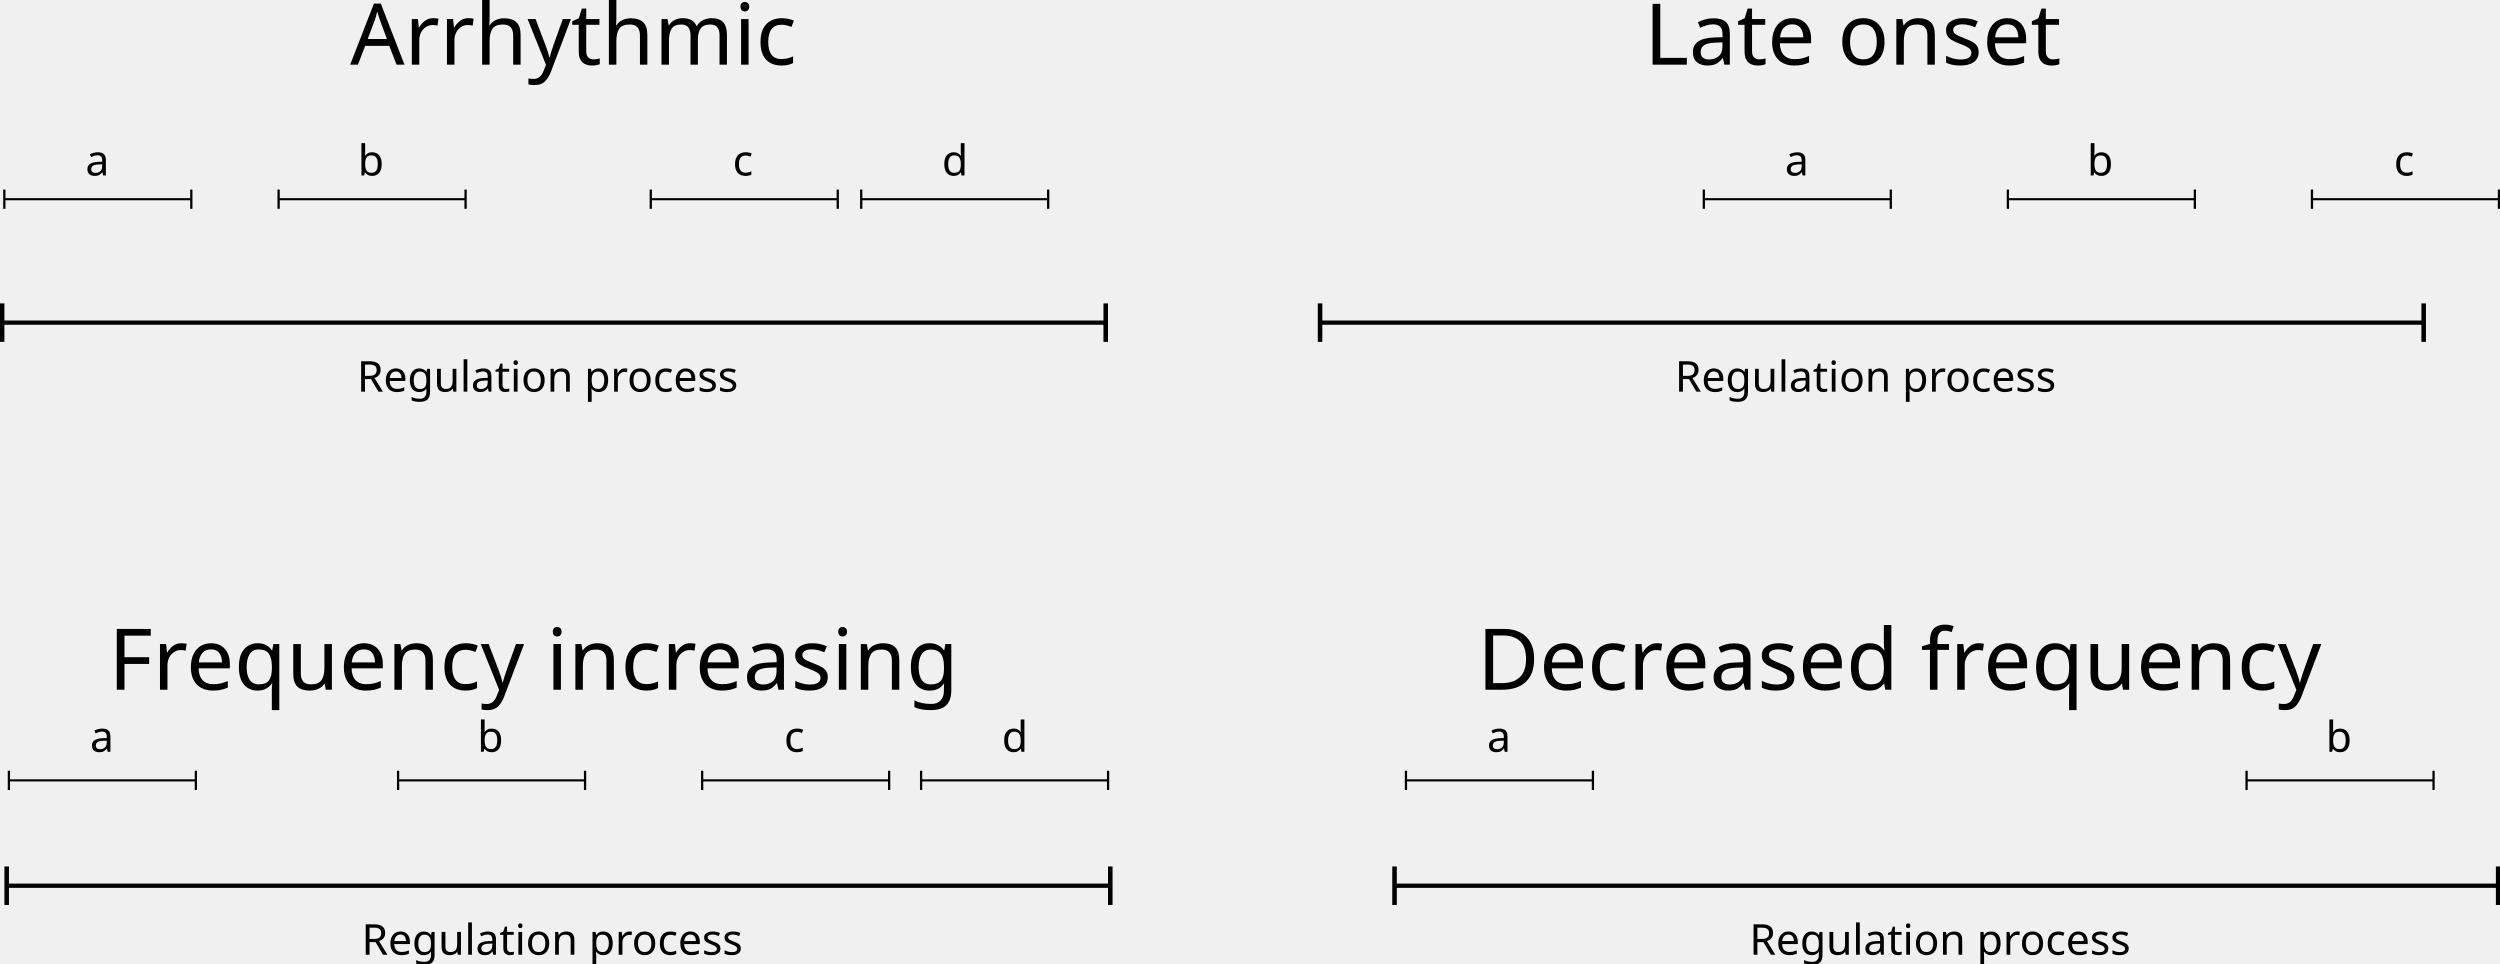
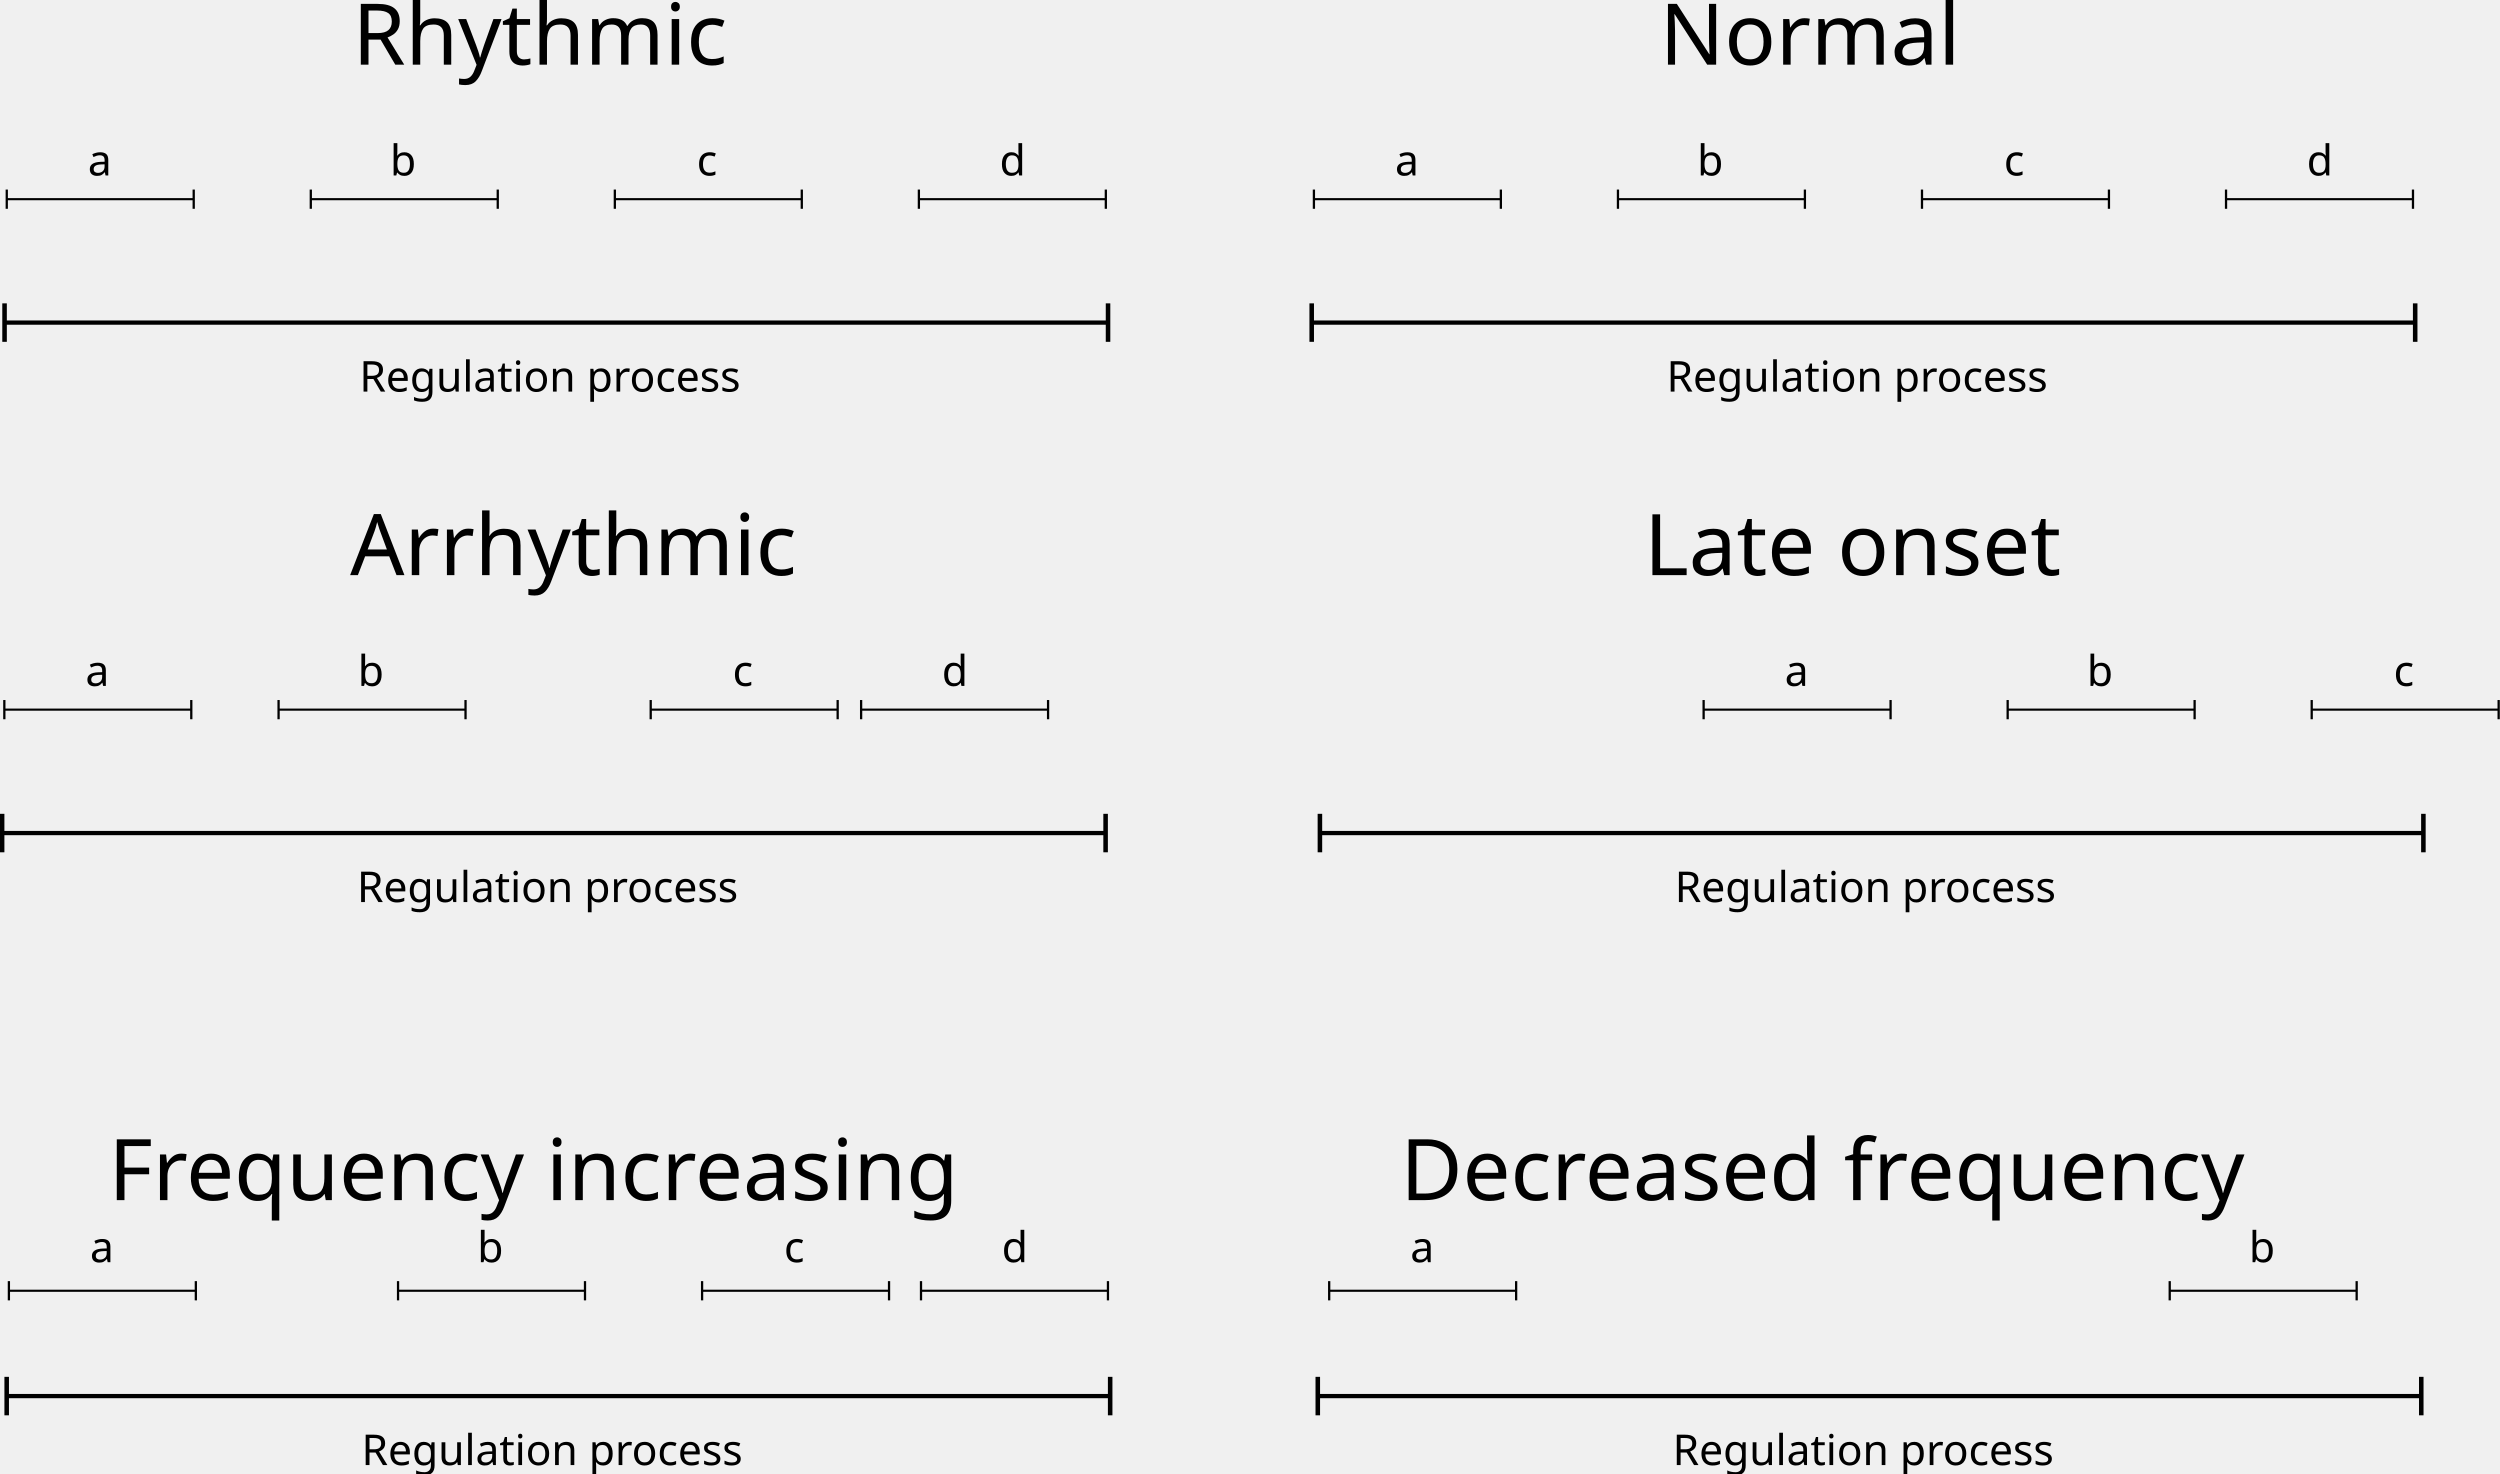
- <svg xmlns="http://www.w3.org/2000/svg" width="1174.726" height="452.779" id="svg2" version="1.1">
+ <svg xmlns="http://www.w3.org/2000/svg" width="1174.857" height="692.667" id="svg2" version="1.1">
  <defs id="defs4">
    <marker orient="auto" refY="0" refX="0" id="StopL" style="overflow:visible">
      <path id="path3928" d="M 0,5.65 0,-5.65" style="fill:none;stroke:#000000;stroke-width:1pt" transform="scale(0.8,0.8)" />
    </marker>
    <marker style="overflow:visible" id="DistanceEnd" refX="0" refY="0" orient="auto">
      <g id="g3814">
        <path style="fill:none;stroke:#ffffff;stroke-width:1.15;stroke-linecap:square" d="M 0,0 -2,0" id="path2316" />
        <path style="fill:#000000;fill-rule:evenodd;stroke:none" d="M 0,0 -13,4 -9,0 -13,-4 0,0 z" id="path2312" />
        <path style="fill:none;stroke:#000000;stroke-width:1;stroke-linecap:square" d="M 0,-4 0,40" id="path2314" />
      </g>
    </marker>
    <marker style="overflow:visible" id="DistanceStart" refX="0" refY="0" orient="auto">
      <g id="g2300">
        <path style="fill:none;stroke:#ffffff;stroke-width:1.15;stroke-linecap:square" d="M 0,0 2,0" id="path2306" />
        <path style="fill:#000000;fill-rule:evenodd;stroke:none" d="M 0,0 13,4 9,0 13,-4 0,0 z" id="path2302" />
        <path style="fill:none;stroke:#000000;stroke-width:1;stroke-linecap:square" d="M 0,-4 0,40" id="path2304" />
      </g>
    </marker>
    <marker orient="auto" refY="0" refX="0" id="StopL-7" style="overflow:visible">
      <path id="path3928-1" d="M 0,5.65 0,-5.65" style="fill:none;stroke:#000000;stroke-width:1pt" transform="scale(0.8,0.8)" />
    </marker>
    <marker orient="auto" refY="0" refX="0" id="marker5369" style="overflow:visible">
      <path id="path5371" d="M 0,5.65 0,-5.65" style="fill:none;stroke:#000000;stroke-width:1pt" transform="scale(0.8,0.8)" />
    </marker>
    <marker orient="auto" refY="0" refX="0" id="StopL-3" style="overflow:visible">
      <path id="path3928-3" d="M 0,5.65 0,-5.65" style="fill:none;stroke:#000000;stroke-width:1pt" transform="scale(0.8,0.8)" />
    </marker>
    <marker orient="auto" refY="0" refX="0" id="marker5369-8" style="overflow:visible">
      <path id="path5371-5" d="M 0,5.65 0,-5.65" style="fill:none;stroke:#000000;stroke-width:1pt" transform="scale(0.8,0.8)" />
    </marker>
    <marker orient="auto" refY="0" refX="0" id="StopL-0" style="overflow:visible">
      <path id="path3928-8" d="M 0,5.65 0,-5.65" style="fill:none;stroke:#000000;stroke-width:1pt" transform="scale(0.8,0.8)" />
    </marker>
    <marker orient="auto" refY="0" refX="0" id="marker5369-7" style="overflow:visible">
      <path id="path5371-6" d="M 0,5.65 0,-5.65" style="fill:none;stroke:#000000;stroke-width:1pt" transform="scale(0.8,0.8)" />
    </marker>
    <marker orient="auto" refY="0" refX="0" id="StopL-9" style="overflow:visible">
      <path id="path3928-88" d="M 0,5.65 0,-5.65" style="fill:none;stroke:#000000;stroke-width:1pt" transform="scale(0.8,0.8)" />
    </marker>
    <marker orient="auto" refY="0" refX="0" id="marker5524" style="overflow:visible">
      <path id="path5526" d="M 0,5.65 0,-5.65" style="fill:none;stroke:#000000;stroke-width:1pt" transform="scale(0.8,0.8)" />
    </marker>
    <marker orient="auto" refY="0" refX="0" id="marker5528" style="overflow:visible">
      <path id="path5530" d="M 0,5.65 0,-5.65" style="fill:none;stroke:#000000;stroke-width:1pt" transform="scale(0.8,0.8)" />
    </marker>
    <marker orient="auto" refY="0" refX="0" id="marker5532" style="overflow:visible">
      <path id="path5534" d="M 0,5.65 0,-5.65" style="fill:none;stroke:#000000;stroke-width:1pt" transform="scale(0.8,0.8)" />
    </marker>
    <marker orient="auto" refY="0" refX="0" id="marker5536" style="overflow:visible">
      <path id="path5538" d="M 0,5.65 0,-5.65" style="fill:none;stroke:#000000;stroke-width:1pt" transform="scale(0.8,0.8)" />
    </marker>
    <marker orient="auto" refY="0" refX="0" id="marker5540" style="overflow:visible">
      <path id="path5542" d="M 0,5.65 0,-5.65" style="fill:none;stroke:#000000;stroke-width:1pt" transform="scale(0.8,0.8)" />
    </marker>
    <marker orient="auto" refY="0" refX="0" id="marker5544" style="overflow:visible">
      <path id="path5546" d="M 0,5.65 0,-5.65" style="fill:none;stroke:#000000;stroke-width:1pt" transform="scale(0.8,0.8)" />
    </marker>
    <marker orient="auto" refY="0" refX="0" id="marker5548" style="overflow:visible">
      <path id="path5550" d="M 0,5.65 0,-5.65" style="fill:none;stroke:#000000;stroke-width:1pt" transform="scale(0.8,0.8)" />
    </marker>
    <marker orient="auto" refY="0" refX="0" id="marker5552" style="overflow:visible">
      <path id="path5554" d="M 0,5.65 0,-5.65" style="fill:none;stroke:#000000;stroke-width:1pt" transform="scale(0.8,0.8)" />
    </marker>
    <marker orient="auto" refY="0" refX="0" id="marker5556" style="overflow:visible">
      <path id="path5558" d="M 0,5.65 0,-5.65" style="fill:none;stroke:#000000;stroke-width:1pt" transform="scale(0.8,0.8)" />
    </marker>
    <marker orient="auto" refY="0" refX="0" id="StopL-6" style="overflow:visible">
      <path id="path3928-6" d="M 0,5.65 0,-5.65" style="fill:none;stroke:#000000;stroke-width:1pt" transform="scale(0.8,0.8)" />
    </marker>
    <marker orient="auto" refY="0" refX="0" id="marker5681" style="overflow:visible">
      <path id="path5683" d="M 0,5.65 0,-5.65" style="fill:none;stroke:#000000;stroke-width:1pt" transform="scale(0.8,0.8)" />
    </marker>
    <marker orient="auto" refY="0" refX="0" id="StopL-1" style="overflow:visible">
      <path id="path3928-9" d="M 0,5.65 0,-5.65" style="fill:none;stroke:#000000;stroke-width:1pt" transform="scale(0.8,0.8)" />
    </marker>
    <marker orient="auto" refY="0" refX="0" id="marker5722" style="overflow:visible">
      <path id="path5724" d="M 0,5.65 0,-5.65" style="fill:none;stroke:#000000;stroke-width:1pt" transform="scale(0.8,0.8)" />
    </marker>
    <marker orient="auto" refY="0" refX="0" id="StopL-09" style="overflow:visible">
      <path id="path3928-12" d="M 0,5.65 0,-5.65" style="fill:none;stroke:#000000;stroke-width:1pt" transform="scale(0.8,0.8)" />
    </marker>
    <marker orient="auto" refY="0" refX="0" id="marker5758" style="overflow:visible">
      <path id="path5760" d="M 0,5.65 0,-5.65" style="fill:none;stroke:#000000;stroke-width:1pt" transform="scale(0.8,0.8)" />
    </marker>
    <marker orient="auto" refY="0" refX="0" id="marker5762" style="overflow:visible">
      <path id="path5764" d="M 0,5.65 0,-5.65" style="fill:none;stroke:#000000;stroke-width:1pt" transform="scale(0.8,0.8)" />
    </marker>
    <marker orient="auto" refY="0" refX="0" id="marker5766" style="overflow:visible">
      <path id="path5768" d="M 0,5.65 0,-5.65" style="fill:none;stroke:#000000;stroke-width:1pt" transform="scale(0.8,0.8)" />
    </marker>
    <marker orient="auto" refY="0" refX="0" id="marker5770" style="overflow:visible">
      <path id="path5772" d="M 0,5.65 0,-5.65" style="fill:none;stroke:#000000;stroke-width:1pt" transform="scale(0.8,0.8)" />
    </marker>
    <marker orient="auto" refY="0" refX="0" id="marker5774" style="overflow:visible">
      <path id="path5776" d="M 0,5.65 0,-5.65" style="fill:none;stroke:#000000;stroke-width:1pt" transform="scale(0.8,0.8)" />
    </marker>
    <marker orient="auto" refY="0" refX="0" id="StopL-4" style="overflow:visible">
      <path id="path3928-60" d="M 0,5.65 0,-5.65" style="fill:none;stroke:#000000;stroke-width:1pt" transform="scale(0.8,0.8)" />
    </marker>
    <marker orient="auto" refY="0" refX="0" id="marker5840" style="overflow:visible">
      <path id="path5842" d="M 0,5.65 0,-5.65" style="fill:none;stroke:#000000;stroke-width:1pt" transform="scale(0.8,0.8)" />
    </marker>
    <marker orient="auto" refY="0" refX="0" id="StopL-8" style="overflow:visible">
      <path id="path3928-7" d="M 0,5.65 0,-5.65" style="fill:none;stroke:#000000;stroke-width:1pt" transform="scale(0.8,0.8)" />
    </marker>
    <marker orient="auto" refY="0" refX="0" id="marker5881" style="overflow:visible">
      <path id="path5883" d="M 0,5.65 0,-5.65" style="fill:none;stroke:#000000;stroke-width:1pt" transform="scale(0.8,0.8)" />
    </marker>
    <marker orient="auto" refY="0" refX="0" id="StopL-98" style="overflow:visible">
      <path id="path3928-2" d="M 0,5.65 0,-5.65" style="fill:none;stroke:#000000;stroke-width:1pt" transform="scale(0.8,0.8)" />
    </marker>
    <marker orient="auto" refY="0" refX="0" id="marker5922" style="overflow:visible">
      <path id="path5924" d="M 0,5.65 0,-5.65" style="fill:none;stroke:#000000;stroke-width:1pt" transform="scale(0.8,0.8)" />
    </marker>
    <marker orient="auto" refY="0" refX="0" id="marker5926" style="overflow:visible">
      <path id="path5928" d="M 0,5.65 0,-5.65" style="fill:none;stroke:#000000;stroke-width:1pt" transform="scale(0.8,0.8)" />
    </marker>
    <marker orient="auto" refY="0" refX="0" id="marker5930" style="overflow:visible">
      <path id="path5932" d="M 0,5.65 0,-5.65" style="fill:none;stroke:#000000;stroke-width:1pt" transform="scale(0.8,0.8)" />
    </marker>
    <marker orient="auto" refY="0" refX="0" id="marker5934" style="overflow:visible">
      <path id="path5936" d="M 0,5.65 0,-5.65" style="fill:none;stroke:#000000;stroke-width:1pt" transform="scale(0.8,0.8)" />
    </marker>
    <marker orient="auto" refY="0" refX="0" id="marker5938" style="overflow:visible">
      <path id="path5940" d="M 0,5.65 0,-5.65" style="fill:none;stroke:#000000;stroke-width:1pt" transform="scale(0.8,0.8)" />
    </marker>
    <marker orient="auto" refY="0" refX="0" id="marker5942" style="overflow:visible">
      <path id="path5944" d="M 0,5.65 0,-5.65" style="fill:none;stroke:#000000;stroke-width:1pt" transform="scale(0.8,0.8)" />
    </marker>
    <marker orient="auto" refY="0" refX="0" id="marker5946" style="overflow:visible">
      <path id="path5948" d="M 0,5.65 0,-5.65" style="fill:none;stroke:#000000;stroke-width:1pt" transform="scale(0.8,0.8)" />
    </marker>
    <marker orient="auto" refY="0" refX="0" id="marker5950" style="overflow:visible">
      <path id="path5952" d="M 0,5.65 0,-5.65" style="fill:none;stroke:#000000;stroke-width:1pt" transform="scale(0.8,0.8)" />
    </marker>
    <marker orient="auto" refY="0" refX="0" id="marker5954" style="overflow:visible">
      <path id="path5956" d="M 0,5.65 0,-5.65" style="fill:none;stroke:#000000;stroke-width:1pt" transform="scale(0.8,0.8)" />
    </marker>
    <marker orient="auto" refY="0" refX="0" id="StopL-19" style="overflow:visible">
      <path id="path3928-4" d="M 0,5.65 0,-5.65" style="fill:none;stroke:#000000;stroke-width:1pt" transform="scale(0.8,0.8)" />
    </marker>
    <marker orient="auto" refY="0" refX="0" id="marker6075" style="overflow:visible">
      <path id="path6077" d="M 0,5.65 0,-5.65" style="fill:none;stroke:#000000;stroke-width:1pt" transform="scale(0.8,0.8)" />
    </marker>
    <marker orient="auto" refY="0" refX="0" id="marker6079" style="overflow:visible">
      <path id="path6081" d="M 0,5.65 0,-5.65" style="fill:none;stroke:#000000;stroke-width:1pt" transform="scale(0.8,0.8)" />
    </marker>
    <marker orient="auto" refY="0" refX="0" id="marker6083" style="overflow:visible">
      <path id="path6085" d="M 0,5.65 0,-5.65" style="fill:none;stroke:#000000;stroke-width:1pt" transform="scale(0.8,0.8)" />
    </marker>
    <marker orient="auto" refY="0" refX="0" id="marker6087" style="overflow:visible">
      <path id="path6089" d="M 0,5.65 0,-5.65" style="fill:none;stroke:#000000;stroke-width:1pt" transform="scale(0.8,0.8)" />
    </marker>
    <marker orient="auto" refY="0" refX="0" id="marker6091" style="overflow:visible">
      <path id="path6093" d="M 0,5.65 0,-5.65" style="fill:none;stroke:#000000;stroke-width:1pt" transform="scale(0.8,0.8)" />
    </marker>
    <marker orient="auto" refY="0" refX="0" id="marker6095" style="overflow:visible">
      <path id="path6097" d="M 0,5.65 0,-5.65" style="fill:none;stroke:#000000;stroke-width:1pt" transform="scale(0.8,0.8)" />
    </marker>
    <marker orient="auto" refY="0" refX="0" id="marker6099" style="overflow:visible">
      <path id="path6101" d="M 0,5.65 0,-5.65" style="fill:none;stroke:#000000;stroke-width:1pt" transform="scale(0.8,0.8)" />
    </marker>
    <marker orient="auto" refY="0" refX="0" id="marker6103" style="overflow:visible">
      <path id="path6105" d="M 0,5.65 0,-5.65" style="fill:none;stroke:#000000;stroke-width:1pt" transform="scale(0.8,0.8)" />
    </marker>
    <marker orient="auto" refY="0" refX="0" id="marker6107" style="overflow:visible">
      <path id="path6109" d="M 0,5.65 0,-5.65" style="fill:none;stroke:#000000;stroke-width:1pt" transform="scale(0.8,0.8)" />
    </marker>
    <marker orient="auto" refY="0" refX="0" id="StopL-68" style="overflow:visible">
      <path id="path3928-84" d="M 0,5.65 0,-5.65" style="fill:none;stroke:#000000;stroke-width:1pt" transform="scale(0.8,0.8)" />
    </marker>
    <marker orient="auto" refY="0" refX="0" id="marker3165" style="overflow:visible">
      <path id="path3167" d="M 0,5.65 0,-5.65" style="fill:none;stroke:#000000;stroke-width:1pt" transform="scale(0.8,0.8)" />
    </marker>
    <marker orient="auto" refY="0" refX="0" id="marker3169" style="overflow:visible">
      <path id="path3171" d="M 0,5.65 0,-5.65" style="fill:none;stroke:#000000;stroke-width:1pt" transform="scale(0.8,0.8)" />
    </marker>
    <marker orient="auto" refY="0" refX="0" id="marker3173" style="overflow:visible">
      <path id="path3175" d="M 0,5.65 0,-5.65" style="fill:none;stroke:#000000;stroke-width:1pt" transform="scale(0.8,0.8)" />
    </marker>
    <marker orient="auto" refY="0" refX="0" id="marker3177" style="overflow:visible">
      <path id="path3179" d="M 0,5.65 0,-5.65" style="fill:none;stroke:#000000;stroke-width:1pt" transform="scale(0.8,0.8)" />
    </marker>
    <marker orient="auto" refY="0" refX="0" id="marker3181" style="overflow:visible">
      <path id="path3183" d="M 0,5.65 0,-5.65" style="fill:none;stroke:#000000;stroke-width:1pt" transform="scale(0.8,0.8)" />
    </marker>
    <marker orient="auto" refY="0" refX="0" id="marker3185" style="overflow:visible">
      <path id="path3187" d="M 0,5.65 0,-5.65" style="fill:none;stroke:#000000;stroke-width:1pt" transform="scale(0.8,0.8)" />
    </marker>
    <marker orient="auto" refY="0" refX="0" id="marker3189" style="overflow:visible">
      <path id="path3191" d="M 0,5.65 0,-5.65" style="fill:none;stroke:#000000;stroke-width:1pt" transform="scale(0.8,0.8)" />
    </marker>
    <marker orient="auto" refY="0" refX="0" id="marker3193" style="overflow:visible">
      <path id="path3195" d="M 0,5.65 0,-5.65" style="fill:none;stroke:#000000;stroke-width:1pt" transform="scale(0.8,0.8)" />
    </marker>
    <marker orient="auto" refY="0" refX="0" id="marker3197" style="overflow:visible">
      <path id="path3199" d="M 0,5.65 0,-5.65" style="fill:none;stroke:#000000;stroke-width:1pt" transform="scale(0.8,0.8)" />
    </marker>
    <marker orient="auto" refY="0" refX="0" id="StopL-2" style="overflow:visible">
      <path id="path3928-72" d="M 0,5.65 0,-5.65" style="fill:none;stroke:#000000;stroke-width:1pt" transform="scale(0.8,0.8)" />
    </marker>
    <marker orient="auto" refY="0" refX="0" id="marker3309" style="overflow:visible">
      <path id="path3311" d="M 0,5.65 0,-5.65" style="fill:none;stroke:#000000;stroke-width:1pt" transform="scale(0.8,0.8)" />
    </marker>
    <marker orient="auto" refY="0" refX="0" id="marker3313" style="overflow:visible">
      <path id="path3315" d="M 0,5.65 0,-5.65" style="fill:none;stroke:#000000;stroke-width:1pt" transform="scale(0.8,0.8)" />
    </marker>
    <marker orient="auto" refY="0" refX="0" id="marker3317" style="overflow:visible">
      <path id="path3319" d="M 0,5.65 0,-5.65" style="fill:none;stroke:#000000;stroke-width:1pt" transform="scale(0.8,0.8)" />
    </marker>
    <marker orient="auto" refY="0" refX="0" id="marker3321" style="overflow:visible">
      <path id="path3323" d="M 0,5.65 0,-5.65" style="fill:none;stroke:#000000;stroke-width:1pt" transform="scale(0.8,0.8)" />
    </marker>
    <marker orient="auto" refY="0" refX="0" id="marker3325" style="overflow:visible">
      <path id="path3327" d="M 0,5.65 0,-5.65" style="fill:none;stroke:#000000;stroke-width:1pt" transform="scale(0.8,0.8)" />
    </marker>
    <marker orient="auto" refY="0" refX="0" id="marker3329" style="overflow:visible">
      <path id="path3331" d="M 0,5.65 0,-5.65" style="fill:none;stroke:#000000;stroke-width:1pt" transform="scale(0.8,0.8)" />
    </marker>
    <marker orient="auto" refY="0" refX="0" id="marker3333" style="overflow:visible">
      <path id="path3335" d="M 0,5.65 0,-5.65" style="fill:none;stroke:#000000;stroke-width:1pt" transform="scale(0.8,0.8)" />
    </marker>
    <marker orient="auto" refY="0" refX="0" id="marker3337" style="overflow:visible">
      <path id="path3339" d="M 0,5.65 0,-5.65" style="fill:none;stroke:#000000;stroke-width:1pt" transform="scale(0.8,0.8)" />
    </marker>
    <marker orient="auto" refY="0" refX="0" id="marker3341" style="overflow:visible">
      <path id="path3343" d="M 0,5.65 0,-5.65" style="fill:none;stroke:#000000;stroke-width:1pt" transform="scale(0.8,0.8)" />
    </marker>
  </defs>
-   <g id="layer1" transform="translate(1171.714,26.23947)">
+   <g id="layer1" transform="translate(1171.714,266.1267)">
    <path style="fill:none;stroke:#000000;stroke-width:2;stroke-linecap:butt;stroke-linejoin:miter;stroke-miterlimit:4;stroke-opacity:1;stroke-dasharray:none;marker-start:url(#StopL);marker-end:url(#StopL)" d="m -1170.714,125.362 518.571,0" id="path2985" />
    <text xml:space="preserve" style="font-size:20px;font-style:normal;font-weight:normal;line-height:125%;letter-spacing:0px;word-spacing:0px;fill:#000000;fill-opacity:1;stroke:none;font-family:Sans" x="-1003.948" y="157.791" id="text5463">
      <tspan id="tspan5465" x="-1003.948" y="157.791">Regulation process</tspan>
    </text>
    <path style="fill:none;stroke:#000000;stroke-width:1px;stroke-linecap:butt;stroke-linejoin:miter;stroke-opacity:1;marker-start:url(#StopL);marker-end:url(#StopL)" d="m -1169.679,67.362 87.857,0" id="path4971" />
    <text xml:space="preserve" style="font-size:20px;font-style:normal;font-variant:normal;font-weight:normal;font-stretch:normal;text-align:start;line-height:125%;letter-spacing:0px;word-spacing:0px;writing-mode:lr-tb;text-anchor:start;fill:#000000;fill-opacity:1;stroke:none;font-family:Sans;-inkscape-font-specification:Sans" x="-1131.57" y="56.219" id="text5467">
      <tspan id="tspan5469" x="-1131.57" y="56.219">a</tspan>
    </text>
    <g id="g3441" transform="translate(-14,0)">
      <path id="path4971-3" d="m -1026.798,67.362 87.857,0" style="fill:none;stroke:#000000;stroke-width:1px;stroke-linecap:butt;stroke-linejoin:miter;stroke-opacity:1;marker-start:url(#StopL);marker-end:url(#StopL)" />
      <text id="text5471" y="56.219" x="-989.578" style="font-size:20px;font-style:normal;font-variant:normal;font-weight:normal;font-stretch:normal;text-align:start;line-height:125%;letter-spacing:0px;word-spacing:0px;writing-mode:lr-tb;text-anchor:start;fill:#000000;fill-opacity:1;stroke:none;font-family:Sans;-inkscape-font-specification:Sans" xml:space="preserve">
        <tspan y="56.219" x="-989.578" id="tspan5473">b</tspan>
      </text>
    </g>
    <g id="g3446" transform="translate(18,0)">
      <path id="path4971-1" d="m -883.917,67.362 87.857,0" style="fill:none;stroke:#000000;stroke-width:1px;stroke-linecap:butt;stroke-linejoin:miter;stroke-opacity:1;marker-start:url(#StopL);marker-end:url(#StopL)" />
      <text id="text5475" y="56.219" x="-845.418" style="font-size:20px;font-style:normal;font-variant:normal;font-weight:normal;font-stretch:normal;text-align:start;line-height:125%;letter-spacing:0px;word-spacing:0px;writing-mode:lr-tb;text-anchor:start;fill:#000000;fill-opacity:1;stroke:none;font-family:Sans;-inkscape-font-specification:Sans" xml:space="preserve">
        <tspan y="56.219" x="-845.418" id="tspan5477">c</tspan>
      </text>
    </g>
    <g id="g3451" transform="translate(-26,0)">
      <path id="path4971-35" d="m -741.036,67.362 87.857,0" style="fill:none;stroke:#000000;stroke-width:1px;stroke-linecap:butt;stroke-linejoin:miter;stroke-opacity:1;marker-start:url(#StopL);marker-end:url(#StopL)" />
      <text id="text5479" y="56.219" x="-703.098" style="font-size:20px;font-style:normal;font-variant:normal;font-weight:normal;font-stretch:normal;text-align:start;line-height:125%;letter-spacing:0px;word-spacing:0px;writing-mode:lr-tb;text-anchor:start;fill:#000000;fill-opacity:1;stroke:none;font-family:Sans;-inkscape-font-specification:Sans" xml:space="preserve">
        <tspan y="56.219" x="-703.098" id="tspan5481">d</tspan>
      </text>
    </g>
-     <path style="fill:none;stroke:#000000;stroke-width:2;stroke-linecap:butt;stroke-linejoin:miter;stroke-miterlimit:4;stroke-opacity:1;stroke-dasharray:none;marker-start:url(#StopL);marker-end:url(#StopL)" d="m -516.429,389.951 518.571,0" id="path2985-8" />
-     <text xml:space="preserve" style="font-size:20px;font-style:normal;font-weight:normal;line-height:125%;letter-spacing:0px;word-spacing:0px;fill:#000000;fill-opacity:1;stroke:none;font-family:Sans" x="-349.662" y="422.38" id="text5463-0">
-       <tspan id="tspan5465-5" x="-349.662" y="422.38">Regulation process</tspan>
-     </text>
-     <path style="fill:none;stroke:#000000;stroke-width:1px;stroke-linecap:butt;stroke-linejoin:miter;stroke-opacity:1;marker-start:url(#StopL);marker-end:url(#StopL)" d="m -511.071,340.453 87.857,0" id="path4971-5" />
-     <text xml:space="preserve" style="font-size:20px;font-style:normal;font-variant:normal;font-weight:normal;font-stretch:normal;text-align:start;line-height:125%;letter-spacing:0px;word-spacing:0px;writing-mode:lr-tb;text-anchor:start;fill:#000000;fill-opacity:1;stroke:none;font-family:Sans;-inkscape-font-specification:Sans" x="-472.963" y="327.024" id="text5467-3">
-       <tspan id="tspan5469-9" x="-472.963" y="327.024">a</tspan>
-     </text>
-     <path style="fill:none;stroke:#000000;stroke-width:1px;stroke-linecap:butt;stroke-linejoin:miter;stroke-opacity:1;marker-start:url(#StopL);marker-end:url(#StopL)" d="m -116.071,340.453 87.857,0" id="path4971-3-8" />
-     <text xml:space="preserve" style="font-size:20px;font-style:normal;font-variant:normal;font-weight:normal;font-stretch:normal;text-align:start;line-height:125%;letter-spacing:0px;word-spacing:0px;writing-mode:lr-tb;text-anchor:start;fill:#000000;fill-opacity:1;stroke:none;font-family:Sans;-inkscape-font-specification:Sans" x="-78.852" y="327.024" id="text5471-0">
-       <tspan id="tspan5473-8" x="-78.852" y="327.024">b</tspan>
+     <path style="fill:none;stroke:#000000;stroke-width:2;stroke-linecap:butt;stroke-linejoin:miter;stroke-miterlimit:4;stroke-opacity:1;stroke-dasharray:none;marker-start:url(#StopL);marker-end:url(#StopL)" d="m -552.429,389.951 518.571,0" id="path2985-8" />
+     <text xml:space="preserve" style="font-size:20px;font-style:normal;font-weight:normal;line-height:125%;letter-spacing:0px;word-spacing:0px;fill:#000000;fill-opacity:1;stroke:none;font-family:Sans" x="-385.662" y="422.38" id="text5463-0">
+       <tspan id="tspan5465-5" x="-385.662" y="422.38">Regulation process</tspan>
+     </text>
+     <path style="fill:none;stroke:#000000;stroke-width:1px;stroke-linecap:butt;stroke-linejoin:miter;stroke-opacity:1;marker-start:url(#StopL);marker-end:url(#StopL)" d="m -547.071,340.453 87.857,0" id="path4971-5" />
+     <text xml:space="preserve" style="font-size:20px;font-style:normal;font-variant:normal;font-weight:normal;font-stretch:normal;text-align:start;line-height:125%;letter-spacing:0px;word-spacing:0px;writing-mode:lr-tb;text-anchor:start;fill:#000000;fill-opacity:1;stroke:none;font-family:Sans;-inkscape-font-specification:Sans" x="-508.963" y="327.024" id="text5467-3">
+       <tspan id="tspan5469-9" x="-508.963" y="327.024">a</tspan>
+     </text>
+     <path style="fill:none;stroke:#000000;stroke-width:1px;stroke-linecap:butt;stroke-linejoin:miter;stroke-opacity:1;marker-start:url(#StopL);marker-end:url(#StopL)" d="m -152.071,340.453 87.857,0" id="path4971-3-8" />
+     <text xml:space="preserve" style="font-size:20px;font-style:normal;font-variant:normal;font-weight:normal;font-stretch:normal;text-align:start;line-height:125%;letter-spacing:0px;word-spacing:0px;writing-mode:lr-tb;text-anchor:start;fill:#000000;fill-opacity:1;stroke:none;font-family:Sans;-inkscape-font-specification:Sans" x="-114.852" y="327.024" id="text5471-0">
+       <tspan id="tspan5473-8" x="-114.852" y="327.024">b</tspan>
    </text>
    <path style="fill:none;stroke:#000000;stroke-width:2;stroke-linecap:butt;stroke-linejoin:miter;stroke-miterlimit:4;stroke-opacity:1;stroke-dasharray:none;marker-start:url(#StopL);marker-end:url(#StopL)" d="m -551.429,125.362 518.571,0" id="path2985-7" />
    <text xml:space="preserve" style="font-size:20px;font-style:normal;font-weight:normal;line-height:125%;letter-spacing:0px;word-spacing:0px;fill:#000000;fill-opacity:1;stroke:none;font-family:Sans" x="-384.662" y="157.791" id="text5463-5">
      <tspan id="tspan5465-9" x="-384.662" y="157.791">Regulation process</tspan>
    </text>
    <path style="fill:none;stroke:#000000;stroke-width:1px;stroke-linecap:butt;stroke-linejoin:miter;stroke-opacity:1;marker-start:url(#StopL);marker-end:url(#StopL)" d="m -371.107,67.362 87.857,0" id="path4971-9" />
    <text xml:space="preserve" style="font-size:20px;font-style:normal;font-variant:normal;font-weight:normal;font-stretch:normal;text-align:start;line-height:125%;letter-spacing:0px;word-spacing:0px;writing-mode:lr-tb;text-anchor:start;fill:#000000;fill-opacity:1;stroke:none;font-family:Sans;-inkscape-font-specification:Sans" x="-332.999" y="56.219" id="text5467-9">
      <tspan id="tspan5469-7" x="-332.999" y="56.219">a</tspan>
    </text>
    <path style="fill:none;stroke:#000000;stroke-width:1px;stroke-linecap:butt;stroke-linejoin:miter;stroke-opacity:1;marker-start:url(#StopL);marker-end:url(#StopL)" d="m -228.226,67.362 87.857,0" id="path4971-3-7" />
    <text xml:space="preserve" style="font-size:20px;font-style:normal;font-variant:normal;font-weight:normal;font-stretch:normal;text-align:start;line-height:125%;letter-spacing:0px;word-spacing:0px;writing-mode:lr-tb;text-anchor:start;fill:#000000;fill-opacity:1;stroke:none;font-family:Sans;-inkscape-font-specification:Sans" x="-191.007" y="56.219" id="text5471-3">
      <tspan id="tspan5473-5" x="-191.007" y="56.219">b</tspan>
    </text>
    <path style="fill:none;stroke:#000000;stroke-width:1px;stroke-linecap:butt;stroke-linejoin:miter;stroke-opacity:1;marker-start:url(#StopL);marker-end:url(#StopL)" d="m -85.345,67.362 87.857,0" id="path4971-1-4" />
    <text xml:space="preserve" style="font-size:20px;font-style:normal;font-variant:normal;font-weight:normal;font-stretch:normal;text-align:start;line-height:125%;letter-spacing:0px;word-spacing:0px;writing-mode:lr-tb;text-anchor:start;fill:#000000;fill-opacity:1;stroke:none;font-family:Sans;-inkscape-font-specification:Sans" x="-46.846" y="56.219" id="text5475-1">
      <tspan id="tspan5477-9" x="-46.846" y="56.219">c</tspan>
    </text>
    <path style="fill:none;stroke:#000000;stroke-width:2;stroke-linecap:butt;stroke-linejoin:miter;stroke-miterlimit:4;stroke-opacity:1;stroke-dasharray:none;marker-start:url(#StopL);marker-end:url(#StopL)" d="m -1168.571,389.951 518.571,0" id="path2985-6" />
    <text xml:space="preserve" style="font-size:20px;font-style:normal;font-weight:normal;line-height:125%;letter-spacing:0px;word-spacing:0px;fill:#000000;fill-opacity:1;stroke:none;font-family:Sans" x="-1001.805" y="422.38" id="text5463-8">
      <tspan id="tspan5465-1" x="-1001.805" y="422.38">Regulation process</tspan>
    </text>
    <path style="fill:none;stroke:#000000;stroke-width:1px;stroke-linecap:butt;stroke-linejoin:miter;stroke-opacity:1;marker-start:url(#StopL);marker-end:url(#StopL)" d="m -1167.536,340.453 87.857,0" id="path4971-8" />
    <text xml:space="preserve" style="font-size:20px;font-style:normal;font-variant:normal;font-weight:normal;font-stretch:normal;text-align:start;line-height:125%;letter-spacing:0px;word-spacing:0px;writing-mode:lr-tb;text-anchor:start;fill:#000000;fill-opacity:1;stroke:none;font-family:Sans;-inkscape-font-specification:Sans" x="-1129.428" y="327.024" id="text5467-1">
      <tspan id="tspan5469-2" x="-1129.428" y="327.024">a</tspan>
    </text>
    <path style="fill:none;stroke:#000000;stroke-width:1px;stroke-linecap:butt;stroke-linejoin:miter;stroke-opacity:1;marker-start:url(#StopL);marker-end:url(#StopL)" d="m -984.655,340.453 87.857,0" id="path4971-3-86" />
    <text xml:space="preserve" style="font-size:20px;font-style:normal;font-variant:normal;font-weight:normal;font-stretch:normal;text-align:start;line-height:125%;letter-spacing:0px;word-spacing:0px;writing-mode:lr-tb;text-anchor:start;fill:#000000;fill-opacity:1;stroke:none;font-family:Sans;-inkscape-font-specification:Sans" x="-947.435" y="327.024" id="text5471-8">
      <tspan id="tspan5473-2" x="-947.435" y="327.024">b</tspan>
    </text>
    <path style="fill:none;stroke:#000000;stroke-width:1px;stroke-linecap:butt;stroke-linejoin:miter;stroke-opacity:1;marker-start:url(#StopL);marker-end:url(#StopL)" d="m -841.774,340.453 87.857,0" id="path4971-1-49" />
    <text xml:space="preserve" style="font-size:20px;font-style:normal;font-variant:normal;font-weight:normal;font-stretch:normal;text-align:start;line-height:125%;letter-spacing:0px;word-spacing:0px;writing-mode:lr-tb;text-anchor:start;fill:#000000;fill-opacity:1;stroke:none;font-family:Sans;-inkscape-font-specification:Sans" x="-803.275" y="327.024" id="text5475-8">
      <tspan id="tspan5477-1" x="-803.275" y="327.024">c</tspan>
    </text>
    <path style="fill:none;stroke:#000000;stroke-width:1px;stroke-linecap:butt;stroke-linejoin:miter;stroke-opacity:1;marker-start:url(#StopL);marker-end:url(#StopL)" d="m -738.893,340.453 87.857,0" id="path4971-35-6" />
    <text xml:space="preserve" style="font-size:20px;font-style:normal;font-variant:normal;font-weight:normal;font-stretch:normal;text-align:start;line-height:125%;letter-spacing:0px;word-spacing:0px;writing-mode:lr-tb;text-anchor:start;fill:#000000;fill-opacity:1;stroke:none;font-family:Sans;-inkscape-font-specification:Sans" x="-700.955" y="327.024" id="text5479-4">
      <tspan id="tspan5481-6" x="-700.955" y="327.024">d</tspan>
    </text>
    <text xml:space="preserve" style="font-size:40px;font-style:normal;font-weight:normal;line-height:125%;letter-spacing:0px;word-spacing:0px;fill:#000000;fill-opacity:1;stroke:none;font-family:Sans" x="-1007.171" y="4.151" id="text6292">
      <tspan id="tspan6294" x="-1007.171" y="4.151">Arrhythmic</tspan>
    </text>
    <text xml:space="preserve" style="font-size:40px;font-style:normal;font-weight:normal;line-height:125%;letter-spacing:0px;word-spacing:0px;fill:#000000;fill-opacity:1;stroke:none;font-family:Sans" x="-399.047" y="4.151" id="text6296">
      <tspan id="tspan6298" x="-399.047" y="4.151">Late onset</tspan>
    </text>
-     <text xml:space="preserve" style="font-size:40px;font-style:normal;font-weight:normal;line-height:125%;letter-spacing:0px;word-spacing:0px;fill:#000000;fill-opacity:1;stroke:none;font-family:Sans" x="-477.596" y="297.852" id="text6300">
-       <tspan id="tspan6302" x="-477.596" y="297.852">Decreased frequency</tspan>
+     <text xml:space="preserve" style="font-size:40px;font-style:normal;font-weight:normal;line-height:125%;letter-spacing:0px;word-spacing:0px;fill:#000000;fill-opacity:1;stroke:none;font-family:Sans" x="-513.596" y="297.852" id="text6300">
+       <tspan id="tspan6302" x="-513.596" y="297.852">Decreased frequency</tspan>
    </text>
    <text xml:space="preserve" style="font-size:40px;font-style:normal;font-weight:normal;line-height:125%;letter-spacing:0px;word-spacing:0px;fill:#000000;fill-opacity:1;stroke:none;font-family:Sans" x="-1120.706" y="297.852" id="text6304">
      <tspan id="tspan6306" x="-1120.706" y="297.852">Frequency increasing</tspan>
    </text>
    <path style="fill:none;stroke:#000000;stroke-width:2;stroke-linecap:butt;stroke-linejoin:miter;stroke-miterlimit:4;stroke-opacity:1;stroke-dasharray:none;marker-start:url(#StopL);marker-end:url(#StopL)" d="m -555.286,-114.525 518.571,0" id="path2985-3" />
    <text xml:space="preserve" style="font-size:20px;font-style:normal;font-weight:normal;line-height:125%;letter-spacing:0px;word-spacing:0px;fill:#000000;fill-opacity:1;stroke:none;font-family:Sans" x="-388.52" y="-82.096" id="text5463-1">
      <tspan id="tspan5465-4" x="-388.52" y="-82.096">Regulation process</tspan>
    </text>
    <path style="fill:none;stroke:#000000;stroke-width:1px;stroke-linecap:butt;stroke-linejoin:miter;stroke-opacity:1;marker-start:url(#StopL);marker-end:url(#StopL)" d="m -554.25,-172.525 87.857,0" id="path4971-92" />
    <text xml:space="preserve" style="font-size:20px;font-style:normal;font-variant:normal;font-weight:normal;font-stretch:normal;text-align:start;line-height:125%;letter-spacing:0px;word-spacing:0px;writing-mode:lr-tb;text-anchor:start;fill:#000000;fill-opacity:1;stroke:none;font-family:Sans;-inkscape-font-specification:Sans" x="-516.142" y="-183.668" id="text5467-0">
      <tspan id="tspan5469-6" x="-516.142" y="-183.668">a</tspan>
    </text>
    <path style="fill:none;stroke:#000000;stroke-width:1px;stroke-linecap:butt;stroke-linejoin:miter;stroke-opacity:1;marker-start:url(#StopL);marker-end:url(#StopL)" d="m -411.369,-172.525 87.857,0" id="path4971-3-89" />
    <text xml:space="preserve" style="font-size:20px;font-style:normal;font-variant:normal;font-weight:normal;font-stretch:normal;text-align:start;line-height:125%;letter-spacing:0px;word-spacing:0px;writing-mode:lr-tb;text-anchor:start;fill:#000000;fill-opacity:1;stroke:none;font-family:Sans;-inkscape-font-specification:Sans" x="-374.15" y="-183.668" id="text5471-2">
      <tspan id="tspan5473-6" x="-374.15" y="-183.668">b</tspan>
    </text>
    <path style="fill:none;stroke:#000000;stroke-width:1px;stroke-linecap:butt;stroke-linejoin:miter;stroke-opacity:1;marker-start:url(#StopL);marker-end:url(#StopL)" d="m -268.488,-172.525 87.857,0" id="path4971-1-6" />
    <text xml:space="preserve" style="font-size:20px;font-style:normal;font-variant:normal;font-weight:normal;font-stretch:normal;text-align:start;line-height:125%;letter-spacing:0px;word-spacing:0px;writing-mode:lr-tb;text-anchor:start;fill:#000000;fill-opacity:1;stroke:none;font-family:Sans;-inkscape-font-specification:Sans" x="-229.989" y="-183.668" id="text5475-4">
      <tspan id="tspan5477-95" x="-229.989" y="-183.668">c</tspan>
    </text>
    <path style="fill:none;stroke:#000000;stroke-width:1px;stroke-linecap:butt;stroke-linejoin:miter;stroke-opacity:1;marker-start:url(#StopL);marker-end:url(#StopL)" d="m -125.607,-172.525 87.857,0" id="path4971-35-0" />
    <text xml:space="preserve" style="font-size:20px;font-style:normal;font-variant:normal;font-weight:normal;font-stretch:normal;text-align:start;line-height:125%;letter-spacing:0px;word-spacing:0px;writing-mode:lr-tb;text-anchor:start;fill:#000000;fill-opacity:1;stroke:none;font-family:Sans;-inkscape-font-specification:Sans" x="-87.67" y="-183.668" id="text5479-48">
      <tspan id="tspan5481-7" x="-87.67" y="-183.668">d</tspan>
    </text>
    <text xml:space="preserve" style="font-size:40px;font-style:normal;font-weight:normal;line-height:125%;letter-spacing:0px;word-spacing:0px;fill:#000000;fill-opacity:1;stroke:none;font-family:Sans" x="-391.742" y="-235.736" id="text6292-1">
      <tspan id="tspan6294-7" x="-391.742" y="-235.736">Normal</tspan>
    </text>
    <path style="fill:none;stroke:#000000;stroke-width:2;stroke-linecap:butt;stroke-linejoin:miter;stroke-miterlimit:4;stroke-opacity:1;stroke-dasharray:none;marker-start:url(#StopL);marker-end:url(#StopL)" d="m -1169.572,-114.525 518.571,0" id="path2985-2" />
    <text xml:space="preserve" style="font-size:20px;font-style:normal;font-weight:normal;line-height:125%;letter-spacing:0px;word-spacing:0px;fill:#000000;fill-opacity:1;stroke:none;font-family:Sans" x="-1002.805" y="-82.096" id="text5463-6">
      <tspan id="tspan5465-10" x="-1002.805" y="-82.096">Regulation process</tspan>
    </text>
    <path style="fill:none;stroke:#000000;stroke-width:1px;stroke-linecap:butt;stroke-linejoin:miter;stroke-opacity:1;marker-start:url(#StopL);marker-end:url(#StopL)" d="m -1168.536,-172.525 87.857,0" id="path4971-6" />
    <text xml:space="preserve" style="font-size:20px;font-style:normal;font-variant:normal;font-weight:normal;font-stretch:normal;text-align:start;line-height:125%;letter-spacing:0px;word-spacing:0px;writing-mode:lr-tb;text-anchor:start;fill:#000000;fill-opacity:1;stroke:none;font-family:Sans;-inkscape-font-specification:Sans" x="-1130.427" y="-183.668" id="text5467-15">
      <tspan id="tspan5469-94" x="-1130.427" y="-183.668">a</tspan>
    </text>
    <path style="fill:none;stroke:#000000;stroke-width:1px;stroke-linecap:butt;stroke-linejoin:miter;stroke-opacity:1;marker-start:url(#StopL);marker-end:url(#StopL)" d="m -1025.655,-172.525 87.857,0" id="path4971-3-9" />
    <text xml:space="preserve" style="font-size:20px;font-style:normal;font-variant:normal;font-weight:normal;font-stretch:normal;text-align:start;line-height:125%;letter-spacing:0px;word-spacing:0px;writing-mode:lr-tb;text-anchor:start;fill:#000000;fill-opacity:1;stroke:none;font-family:Sans;-inkscape-font-specification:Sans" x="-988.435" y="-183.668" id="text5471-09">
      <tspan id="tspan5473-1" x="-988.435" y="-183.668">b</tspan>
    </text>
    <path style="fill:none;stroke:#000000;stroke-width:1px;stroke-linecap:butt;stroke-linejoin:miter;stroke-opacity:1;marker-start:url(#StopL);marker-end:url(#StopL)" d="m -882.774,-172.525 87.857,0" id="path4971-1-7" />
    <text xml:space="preserve" style="font-size:20px;font-style:normal;font-variant:normal;font-weight:normal;font-stretch:normal;text-align:start;line-height:125%;letter-spacing:0px;word-spacing:0px;writing-mode:lr-tb;text-anchor:start;fill:#000000;fill-opacity:1;stroke:none;font-family:Sans;-inkscape-font-specification:Sans" x="-844.275" y="-183.668" id="text5475-7">
      <tspan id="tspan5477-11" x="-844.275" y="-183.668">c</tspan>
    </text>
    <path style="fill:none;stroke:#000000;stroke-width:1px;stroke-linecap:butt;stroke-linejoin:miter;stroke-opacity:1;marker-start:url(#StopL);marker-end:url(#StopL)" d="m -739.893,-172.525 87.857,0" id="path4971-35-5" />
    <text xml:space="preserve" style="font-size:20px;font-style:normal;font-variant:normal;font-weight:normal;font-stretch:normal;text-align:start;line-height:125%;letter-spacing:0px;word-spacing:0px;writing-mode:lr-tb;text-anchor:start;fill:#000000;fill-opacity:1;stroke:none;font-family:Sans;-inkscape-font-specification:Sans" x="-701.956" y="-183.668" id="text5479-9">
      <tspan id="tspan5481-77" x="-701.956" y="-183.668">d</tspan>
    </text>
    <text xml:space="preserve" style="font-size:40px;font-style:normal;font-weight:normal;line-height:125%;letter-spacing:0px;word-spacing:0px;fill:#000000;fill-opacity:1;stroke:none;font-family:Sans" x="-1006.028" y="-235.736" id="text6292-6">
      <tspan id="tspan6294-73" x="-1006.028" y="-235.736">Rhythmic</tspan>
    </text>
  </g>
</svg>
